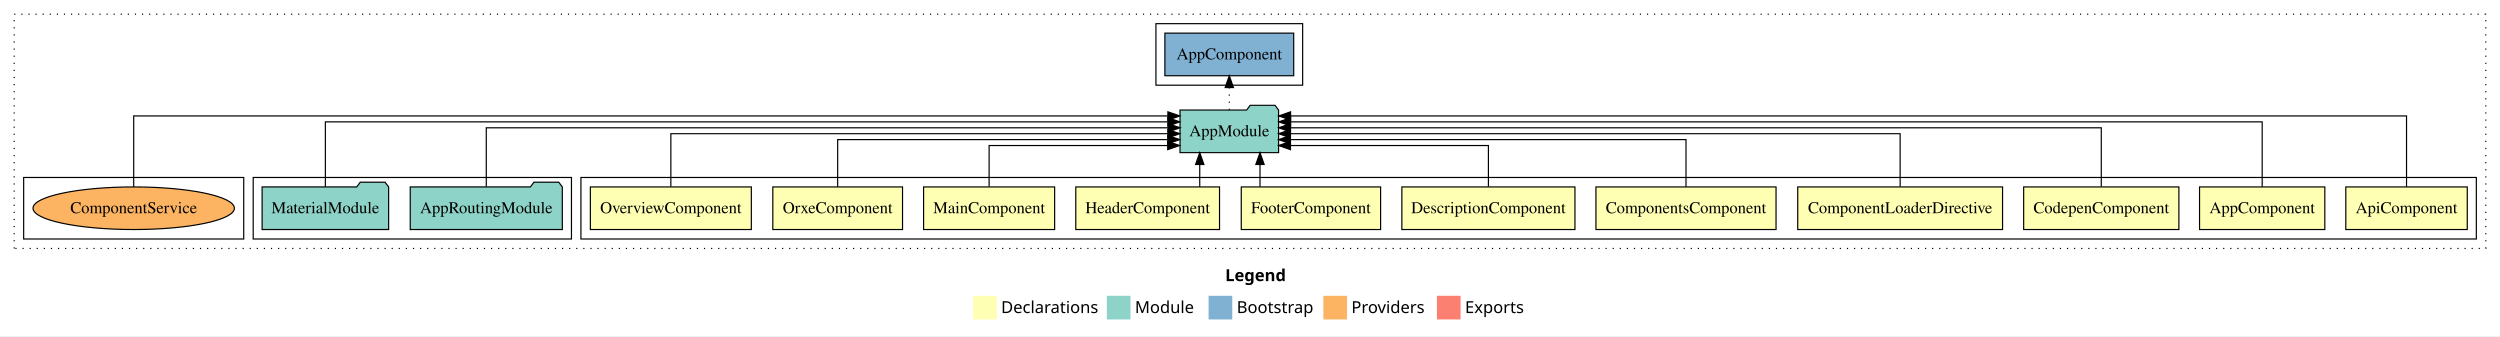
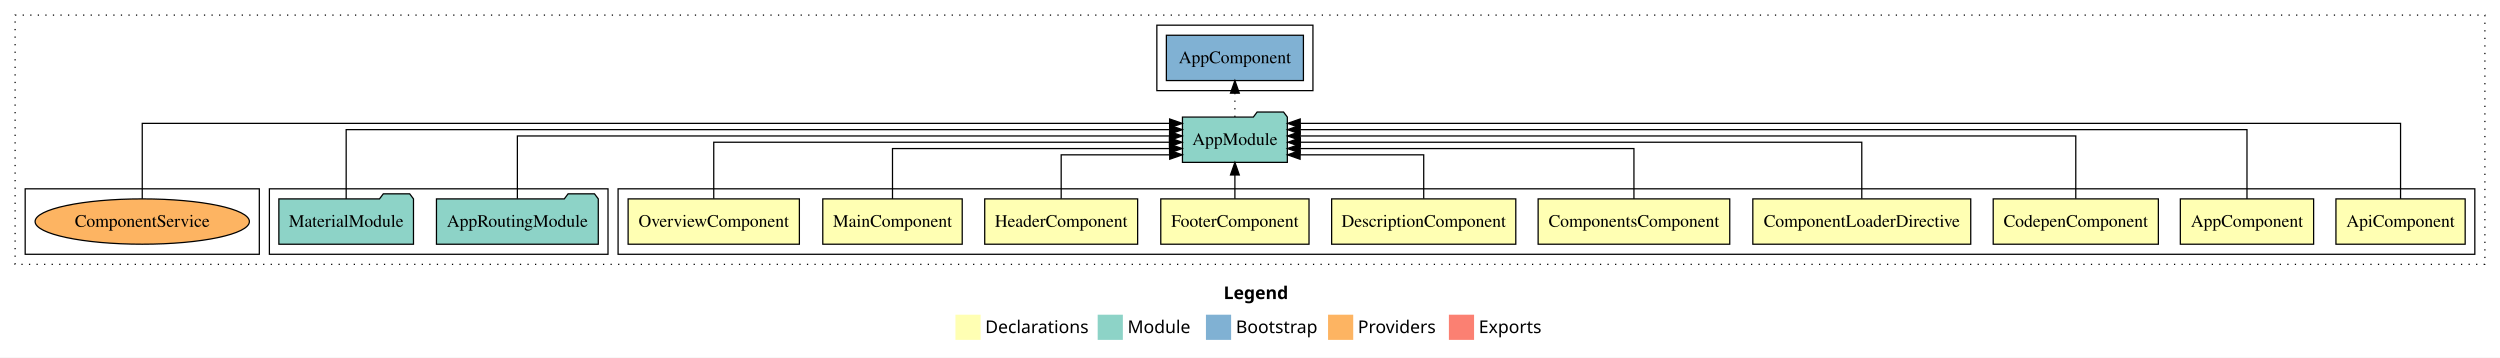
- <svg xmlns="http://www.w3.org/2000/svg" width="2113pt" height="284pt" viewBox="0.00 0.00 2113.00 284.00">
+ <svg xmlns="http://www.w3.org/2000/svg" width="1986pt" height="284pt" viewBox="0.00 0.00 1986.00 284.00">
  <g id="graph0" class="graph" transform="scale(1 1) rotate(0) translate(4 280)">
-     <polygon fill="#ffffff" stroke="transparent" points="-4,4 -4,-280 2109,-280 2109,4 -4,4" />
-     <text text-anchor="start" x="1031.509" y="-42.4" font-family="sans-serif" font-weight="bold" font-size="14.00" fill="#000000">Legend</text>
-     <polygon fill="#ffffb3" stroke="transparent" points="818.5,-10 818.5,-30 838.5,-30 838.5,-10 818.5,-10" />
-     <text text-anchor="start" x="842.129" y="-15.4" font-family="sans-serif" font-size="14.00" fill="#000000">  Declarations</text>
-     <polygon fill="#8dd3c7" stroke="transparent" points="931.5,-10 931.5,-30 951.5,-30 951.5,-10 931.5,-10" />
-     <text text-anchor="start" x="955.225" y="-15.4" font-family="sans-serif" font-size="14.00" fill="#000000">  Module</text>
-     <polygon fill="#80b1d3" stroke="transparent" points="1017.5,-10 1017.5,-30 1037.5,-30 1037.5,-10 1017.5,-10" />
-     <text text-anchor="start" x="1041.281" y="-15.4" font-family="sans-serif" font-size="14.00" fill="#000000">  Bootstrap</text>
-     <polygon fill="#fdb462" stroke="transparent" points="1114.5,-10 1114.5,-30 1134.5,-30 1134.5,-10 1114.5,-10" />
-     <text text-anchor="start" x="1138.173" y="-15.4" font-family="sans-serif" font-size="14.00" fill="#000000">  Providers</text>
-     <polygon fill="#fb8072" stroke="transparent" points="1210.5,-10 1210.5,-30 1230.5,-30 1230.5,-10 1210.5,-10" />
-     <text text-anchor="start" x="1234.226" y="-15.4" font-family="sans-serif" font-size="14.00" fill="#000000">  Exports</text>
+     <polygon fill="#ffffff" stroke="transparent" points="-4,4 -4,-280 1982,-280 1982,4 -4,4" />
+     <text text-anchor="start" x="968.009" y="-42.4" font-family="sans-serif" font-weight="bold" font-size="14.00" fill="#000000">Legend</text>
+     <polygon fill="#ffffb3" stroke="transparent" points="755,-10 755,-30 775,-30 775,-10 755,-10" />
+     <text text-anchor="start" x="778.629" y="-15.4" font-family="sans-serif" font-size="14.00" fill="#000000">  Declarations</text>
+     <polygon fill="#8dd3c7" stroke="transparent" points="868,-10 868,-30 888,-30 888,-10 868,-10" />
+     <text text-anchor="start" x="891.725" y="-15.4" font-family="sans-serif" font-size="14.00" fill="#000000">  Module</text>
+     <polygon fill="#80b1d3" stroke="transparent" points="954,-10 954,-30 974,-30 974,-10 954,-10" />
+     <text text-anchor="start" x="977.781" y="-15.4" font-family="sans-serif" font-size="14.00" fill="#000000">  Bootstrap</text>
+     <polygon fill="#fdb462" stroke="transparent" points="1051,-10 1051,-30 1071,-30 1071,-10 1051,-10" />
+     <text text-anchor="start" x="1074.673" y="-15.4" font-family="sans-serif" font-size="14.00" fill="#000000">  Providers</text>
+     <polygon fill="#fb8072" stroke="transparent" points="1147,-10 1147,-30 1167,-30 1167,-10 1147,-10" />
+     <text text-anchor="start" x="1170.726" y="-15.4" font-family="sans-serif" font-size="14.00" fill="#000000">  Exports</text>
    <g id="clust1" class="cluster">
-       <polygon fill="none" stroke="#000000" stroke-dasharray="1,5" points="8,-70 8,-268 2097,-268 2097,-70 8,-70" />
+       <polygon fill="none" stroke="#000000" stroke-dasharray="1,5" points="8,-70 8,-268 1970,-268 1970,-70 8,-70" />
    </g>
    <g id="clust2" class="cluster">
-       <polygon fill="none" stroke="#000000" points="487,-78 487,-130 2089,-130 2089,-78 487,-78" />
+       <polygon fill="none" stroke="#000000" points="487,-78 487,-130 1962,-130 1962,-78 487,-78" />
    </g>
-     <g id="clust14" class="cluster">
+     <g id="clust13" class="cluster">
      <polygon fill="none" stroke="#000000" points="210,-78 210,-130 479,-130 479,-78 210,-78" />
    </g>
+     <g id="clust15" class="cluster">
+       <polygon fill="none" stroke="#000000" points="915,-208 915,-260 1039,-260 1039,-208 915,-208" />
+     </g>
    <g id="clust16" class="cluster">
-       <polygon fill="none" stroke="#000000" points="973,-208 973,-260 1097,-260 1097,-208 973,-208" />
-     </g>
-     <g id="clust17" class="cluster">
      <polygon fill="none" stroke="#000000" points="16,-78 16,-130 202,-130 202,-78 16,-78" />
    </g>
    <g id="node1" class="node">
-       <polygon fill="#ffffb3" stroke="#000000" points="2081.33,-122 1978.67,-122 1978.67,-86 2081.33,-86 2081.33,-122" />
-       <text text-anchor="middle" x="2030" y="-99.8" font-family="Times,serif" font-size="14.00" fill="#000000">ApiComponent</text>
+       <polygon fill="#ffffb3" stroke="#000000" points="1954.33,-122 1851.67,-122 1851.67,-86 1954.33,-86 1954.33,-122" />
+       <text text-anchor="middle" x="1903" y="-99.8" font-family="Times,serif" font-size="14.00" fill="#000000">ApiComponent</text>
    </g>
-     <g id="node12" class="node">
-       <polygon fill="#8dd3c7" stroke="#000000" points="1076.657,-187 1073.657,-191 1052.657,-191 1049.657,-187 993.343,-187 993.343,-151 1076.657,-151 1076.657,-187" />
-       <text text-anchor="middle" x="1035" y="-164.8" font-family="Times,serif" font-size="14.00" fill="#000000">AppModule</text>
+     <g id="node11" class="node">
+       <polygon fill="#8dd3c7" stroke="#000000" points="1018.657,-187 1015.657,-191 994.657,-191 991.657,-187 935.343,-187 935.343,-151 1018.657,-151 1018.657,-187" />
+       <text text-anchor="middle" x="977" y="-164.8" font-family="Times,serif" font-size="14.00" fill="#000000">AppModule</text>
    </g>
    <g id="edge1" class="edge">
-       <path fill="none" stroke="#000000" d="M2030,-122.091C2030,-145.133 2030,-182 2030,-182 2030,-182 1086.802,-182 1086.802,-182" />
-       <polygon fill="#000000" stroke="#000000" points="1086.802,-178.5 1076.802,-182 1086.802,-185.5 1086.802,-178.5" />
+       <path fill="none" stroke="#000000" d="M1903,-122.091C1903,-145.133 1903,-182 1903,-182 1903,-182 1028.89,-182 1028.89,-182" />
+       <polygon fill="#000000" stroke="#000000" points="1028.89,-178.5 1018.89,-182 1028.89,-185.5 1028.89,-178.5" />
    </g>
    <g id="node2" class="node">
-       <polygon fill="#ffffb3" stroke="#000000" points="1960.94,-122 1855.06,-122 1855.06,-86 1960.94,-86 1960.94,-122" />
-       <text text-anchor="middle" x="1908" y="-99.8" font-family="Times,serif" font-size="14.00" fill="#000000">AppComponent</text>
+       <polygon fill="#ffffb3" stroke="#000000" points="1833.94,-122 1728.06,-122 1728.06,-86 1833.94,-86 1833.94,-122" />
+       <text text-anchor="middle" x="1781" y="-99.8" font-family="Times,serif" font-size="14.00" fill="#000000">AppComponent</text>
    </g>
    <g id="edge2" class="edge">
-       <path fill="none" stroke="#000000" d="M1908,-122.045C1908,-143.662 1908,-177 1908,-177 1908,-177 1086.812,-177 1086.812,-177" />
-       <polygon fill="#000000" stroke="#000000" points="1086.812,-173.5 1076.812,-177 1086.812,-180.5 1086.812,-173.5" />
+       <path fill="none" stroke="#000000" d="M1781,-122.045C1781,-143.662 1781,-177 1781,-177 1781,-177 1028.814,-177 1028.814,-177" />
+       <polygon fill="#000000" stroke="#000000" points="1028.814,-173.5 1018.814,-177 1028.814,-180.5 1028.814,-173.5" />
    </g>
    <g id="node3" class="node">
-       <polygon fill="#ffffb3" stroke="#000000" points="1837.598,-122 1706.402,-122 1706.402,-86 1837.598,-86 1837.598,-122" />
-       <text text-anchor="middle" x="1772" y="-99.8" font-family="Times,serif" font-size="14.00" fill="#000000">CodepenComponent</text>
+       <polygon fill="#ffffb3" stroke="#000000" points="1710.598,-122 1579.402,-122 1579.402,-86 1710.598,-86 1710.598,-122" />
+       <text text-anchor="middle" x="1645" y="-99.8" font-family="Times,serif" font-size="14.00" fill="#000000">CodepenComponent</text>
    </g>
    <g id="edge3" class="edge">
-       <path fill="none" stroke="#000000" d="M1772,-122.223C1772,-142.365 1772,-172 1772,-172 1772,-172 1086.736,-172 1086.736,-172" />
-       <polygon fill="#000000" stroke="#000000" points="1086.736,-168.5 1076.736,-172 1086.736,-175.5 1086.736,-168.5" />
+       <path fill="none" stroke="#000000" d="M1645,-122.223C1645,-142.365 1645,-172 1645,-172 1645,-172 1028.786,-172 1028.786,-172" />
+       <polygon fill="#000000" stroke="#000000" points="1028.786,-168.5 1018.786,-172 1028.786,-175.5 1028.786,-168.5" />
    </g>
    <g id="node4" class="node">
-       <polygon fill="#ffffb3" stroke="#000000" points="1688.558,-122 1515.442,-122 1515.442,-86 1688.558,-86 1688.558,-122" />
-       <text text-anchor="middle" x="1602" y="-99.8" font-family="Times,serif" font-size="14.00" fill="#000000">ComponentLoaderDirective</text>
+       <polygon fill="#ffffb3" stroke="#000000" points="1561.558,-122 1388.442,-122 1388.442,-86 1561.558,-86 1561.558,-122" />
+       <text text-anchor="middle" x="1475" y="-99.8" font-family="Times,serif" font-size="14.00" fill="#000000">ComponentLoaderDirective</text>
    </g>
    <g id="edge4" class="edge">
-       <path fill="none" stroke="#000000" d="M1602,-122.222C1602,-140.828 1602,-167 1602,-167 1602,-167 1086.693,-167 1086.693,-167" />
-       <polygon fill="#000000" stroke="#000000" points="1086.693,-163.5 1076.693,-167 1086.693,-170.5 1086.693,-163.5" />
+       <path fill="none" stroke="#000000" d="M1475,-122.222C1475,-140.828 1475,-167 1475,-167 1475,-167 1029.03,-167 1029.03,-167" />
+       <polygon fill="#000000" stroke="#000000" points="1029.03,-163.5 1019.03,-167 1029.03,-170.5 1029.03,-163.5" />
    </g>
    <g id="node5" class="node">
-       <polygon fill="#ffffb3" stroke="#000000" points="1497.109,-122 1344.891,-122 1344.891,-86 1497.109,-86 1497.109,-122" />
-       <text text-anchor="middle" x="1421" y="-99.8" font-family="Times,serif" font-size="14.00" fill="#000000">ComponentsComponent</text>
+       <polygon fill="#ffffb3" stroke="#000000" points="1370.109,-122 1217.891,-122 1217.891,-86 1370.109,-86 1370.109,-122" />
+       <text text-anchor="middle" x="1294" y="-99.8" font-family="Times,serif" font-size="14.00" fill="#000000">ComponentsComponent</text>
    </g>
    <g id="edge5" class="edge">
-       <path fill="none" stroke="#000000" d="M1421,-122.034C1421,-139.06 1421,-162 1421,-162 1421,-162 1086.676,-162 1086.676,-162" />
-       <polygon fill="#000000" stroke="#000000" points="1086.676,-158.5 1076.676,-162 1086.676,-165.5 1086.676,-158.5" />
+       <path fill="none" stroke="#000000" d="M1294,-122.034C1294,-139.06 1294,-162 1294,-162 1294,-162 1028.768,-162 1028.768,-162" />
+       <polygon fill="#000000" stroke="#000000" points="1028.768,-158.5 1018.768,-162 1028.768,-165.5 1028.768,-158.5" />
    </g>
    <g id="node6" class="node">
-       <polygon fill="#ffffb3" stroke="#000000" points="1327.146,-122 1180.854,-122 1180.854,-86 1327.146,-86 1327.146,-122" />
-       <text text-anchor="middle" x="1254" y="-99.8" font-family="Times,serif" font-size="14.00" fill="#000000">DescriptionComponent</text>
+       <polygon fill="#ffffb3" stroke="#000000" points="1200.146,-122 1053.854,-122 1053.854,-86 1200.146,-86 1200.146,-122" />
+       <text text-anchor="middle" x="1127" y="-99.8" font-family="Times,serif" font-size="14.00" fill="#000000">DescriptionComponent</text>
    </g>
    <g id="edge6" class="edge">
-       <path fill="none" stroke="#000000" d="M1254,-122.24C1254,-137.571 1254,-157 1254,-157 1254,-157 1086.708,-157 1086.708,-157" />
-       <polygon fill="#000000" stroke="#000000" points="1086.708,-153.5 1076.708,-157 1086.708,-160.5 1086.708,-153.5" />
+       <path fill="none" stroke="#000000" d="M1127,-122.24C1127,-137.571 1127,-157 1127,-157 1127,-157 1028.783,-157 1028.783,-157" />
+       <polygon fill="#000000" stroke="#000000" points="1028.783,-153.5 1018.783,-157 1028.783,-160.5 1028.783,-153.5" />
    </g>
    <g id="node7" class="node">
-       <polygon fill="#ffffb3" stroke="#000000" points="1162.881,-122 1045.119,-122 1045.119,-86 1162.881,-86 1162.881,-122" />
-       <text text-anchor="middle" x="1104" y="-99.8" font-family="Times,serif" font-size="14.00" fill="#000000">FooterComponent</text>
+       <polygon fill="#ffffb3" stroke="#000000" points="1035.881,-122 918.119,-122 918.119,-86 1035.881,-86 1035.881,-122" />
+       <text text-anchor="middle" x="977" y="-99.8" font-family="Times,serif" font-size="14.00" fill="#000000">FooterComponent</text>
    </g>
    <g id="edge7" class="edge">
-       <path fill="none" stroke="#000000" d="M1060.944,-122.106C1060.944,-122.106 1060.944,-140.991 1060.944,-140.991" />
-       <polygon fill="#000000" stroke="#000000" points="1057.444,-140.991 1060.944,-150.991 1064.444,-140.991 1057.444,-140.991" />
+       <path fill="none" stroke="#000000" d="M977,-122.106C977,-122.106 977,-140.991 977,-140.991" />
+       <polygon fill="#000000" stroke="#000000" points="973.5,-140.991 977,-150.991 980.5,-140.991 973.5,-140.991" />
    </g>
    <g id="node8" class="node">
-       <polygon fill="#ffffb3" stroke="#000000" points="1026.744,-122 905.256,-122 905.256,-86 1026.744,-86 1026.744,-122" />
-       <text text-anchor="middle" x="966" y="-99.8" font-family="Times,serif" font-size="14.00" fill="#000000">HeaderComponent</text>
+       <polygon fill="#ffffb3" stroke="#000000" points="899.744,-122 778.256,-122 778.256,-86 899.744,-86 899.744,-122" />
+       <text text-anchor="middle" x="839" y="-99.8" font-family="Times,serif" font-size="14.00" fill="#000000">HeaderComponent</text>
    </g>
    <g id="edge8" class="edge">
-       <path fill="none" stroke="#000000" d="M1010.022,-122.106C1010.022,-122.106 1010.022,-140.991 1010.022,-140.991" />
-       <polygon fill="#000000" stroke="#000000" points="1006.522,-140.991 1010.022,-150.991 1013.522,-140.991 1006.522,-140.991" />
+       <path fill="none" stroke="#000000" d="M839,-122.24C839,-137.571 839,-157 839,-157 839,-157 925.221,-157 925.221,-157" />
+       <polygon fill="#000000" stroke="#000000" points="925.221,-160.5 935.221,-157 925.221,-153.5 925.221,-160.5" />
    </g>
    <g id="node9" class="node">
-       <polygon fill="#ffffb3" stroke="#000000" points="887.382,-122 776.618,-122 776.618,-86 887.382,-86 887.382,-122" />
-       <text text-anchor="middle" x="832" y="-99.8" font-family="Times,serif" font-size="14.00" fill="#000000">MainComponent</text>
+       <polygon fill="#ffffb3" stroke="#000000" points="760.382,-122 649.618,-122 649.618,-86 760.382,-86 760.382,-122" />
+       <text text-anchor="middle" x="705" y="-99.8" font-family="Times,serif" font-size="14.00" fill="#000000">MainComponent</text>
    </g>
    <g id="edge9" class="edge">
-       <path fill="none" stroke="#000000" d="M832,-122.24C832,-137.571 832,-157 832,-157 832,-157 982.938,-157 982.938,-157" />
-       <polygon fill="#000000" stroke="#000000" points="982.938,-160.5 992.938,-157 982.938,-153.5 982.938,-160.5" />
+       <path fill="none" stroke="#000000" d="M705,-122.034C705,-139.06 705,-162 705,-162 705,-162 925.096,-162 925.096,-162" />
+       <polygon fill="#000000" stroke="#000000" points="925.096,-165.5 935.096,-162 925.096,-158.5 925.096,-165.5" />
    </g>
    <g id="node10" class="node">
-       <polygon fill="#ffffb3" stroke="#000000" points="758.815,-122 649.185,-122 649.185,-86 758.815,-86 758.815,-122" />
-       <text text-anchor="middle" x="704" y="-99.8" font-family="Times,serif" font-size="14.00" fill="#000000">OrxeComponent</text>
-     </g>
-     <g id="edge10" class="edge">
-       <path fill="none" stroke="#000000" d="M704,-122.034C704,-139.06 704,-162 704,-162 704,-162 983.079,-162 983.079,-162" />
-       <polygon fill="#000000" stroke="#000000" points="983.079,-165.5 993.079,-162 983.079,-158.5 983.079,-165.5" />
-     </g>
-     <g id="node11" class="node">
      <polygon fill="#ffffb3" stroke="#000000" points="631.027,-122 494.973,-122 494.973,-86 631.027,-86 631.027,-122" />
      <text text-anchor="middle" x="563" y="-99.8" font-family="Times,serif" font-size="14.00" fill="#000000">OverviewComponent</text>
    </g>
-     <g id="edge11" class="edge">
-       <path fill="none" stroke="#000000" d="M563,-122.222C563,-140.828 563,-167 563,-167 563,-167 983.113,-167 983.113,-167" />
-       <polygon fill="#000000" stroke="#000000" points="983.113,-170.5 993.113,-167 983.113,-163.5 983.113,-170.5" />
+     <g id="edge10" class="edge">
+       <path fill="none" stroke="#000000" d="M563,-122.222C563,-140.828 563,-167 563,-167 563,-167 925.025,-167 925.025,-167" />
+       <polygon fill="#000000" stroke="#000000" points="925.025,-170.5 935.025,-167 925.025,-163.5 925.025,-170.5" />
    </g>
-     <g id="node15" class="node">
-       <polygon fill="#80b1d3" stroke="#000000" points="1089.439,-252 980.561,-252 980.561,-216 1089.439,-216 1089.439,-252" />
-       <text text-anchor="middle" x="1035" y="-229.8" font-family="Times,serif" font-size="14.00" fill="#000000">AppComponent </text>
+     <g id="node14" class="node">
+       <polygon fill="#80b1d3" stroke="#000000" points="1031.439,-252 922.561,-252 922.561,-216 1031.439,-216 1031.439,-252" />
+       <text text-anchor="middle" x="977" y="-229.8" font-family="Times,serif" font-size="14.00" fill="#000000">AppComponent </text>
    </g>
-     <g id="edge14" class="edge">
-       <path fill="none" stroke="#000000" stroke-dasharray="1,5" d="M1035,-187.106C1035,-187.106 1035,-205.991 1035,-205.991" />
-       <polygon fill="#000000" stroke="#000000" points="1031.5,-205.991 1035,-215.991 1038.5,-205.991 1031.5,-205.991" />
+     <g id="edge13" class="edge">
+       <path fill="none" stroke="#000000" stroke-dasharray="1,5" d="M977,-187.106C977,-187.106 977,-205.991 977,-205.991" />
+       <polygon fill="#000000" stroke="#000000" points="973.5,-205.991 977,-215.991 980.5,-205.991 973.5,-205.991" />
    </g>
-     <g id="node13" class="node">
+     <g id="node12" class="node">
      <polygon fill="#8dd3c7" stroke="#000000" points="471.274,-122 468.274,-126 447.274,-126 444.274,-122 342.726,-122 342.726,-86 471.274,-86 471.274,-122" />
      <text text-anchor="middle" x="407" y="-99.8" font-family="Times,serif" font-size="14.00" fill="#000000">AppRoutingModule</text>
    </g>
-     <g id="edge12" class="edge">
-       <path fill="none" stroke="#000000" d="M407,-122.223C407,-142.365 407,-172 407,-172 407,-172 983.309,-172 983.309,-172" />
-       <polygon fill="#000000" stroke="#000000" points="983.309,-175.5 993.309,-172 983.309,-168.5 983.309,-175.5" />
+     <g id="edge11" class="edge">
+       <path fill="none" stroke="#000000" d="M407,-122.223C407,-142.365 407,-172 407,-172 407,-172 925.087,-172 925.087,-172" />
+       <polygon fill="#000000" stroke="#000000" points="925.087,-175.5 935.087,-172 925.087,-168.5 925.087,-175.5" />
    </g>
-     <g id="node14" class="node">
+     <g id="node13" class="node">
      <polygon fill="#8dd3c7" stroke="#000000" points="324.471,-122 321.471,-126 300.471,-126 297.471,-122 217.529,-122 217.529,-86 324.471,-86 324.471,-122" />
      <text text-anchor="middle" x="271" y="-99.8" font-family="Times,serif" font-size="14.00" fill="#000000">MaterialModule</text>
    </g>
-     <g id="edge13" class="edge">
-       <path fill="none" stroke="#000000" d="M271,-122.045C271,-143.662 271,-177 271,-177 271,-177 983.109,-177 983.109,-177" />
-       <polygon fill="#000000" stroke="#000000" points="983.109,-180.5 993.109,-177 983.109,-173.5 983.109,-180.5" />
+     <g id="edge12" class="edge">
+       <path fill="none" stroke="#000000" d="M271,-122.045C271,-143.662 271,-177 271,-177 271,-177 925.212,-177 925.212,-177" />
+       <polygon fill="#000000" stroke="#000000" points="925.212,-180.5 935.212,-177 925.212,-173.5 925.212,-180.5" />
    </g>
-     <g id="node16" class="node">
+     <g id="node15" class="node">
      <ellipse fill="#fdb462" stroke="#000000" cx="109" cy="-104" rx="85.114" ry="18" />
      <text text-anchor="middle" x="109" y="-99.8" font-family="Times,serif" font-size="14.00" fill="#000000">ComponentService</text>
    </g>
-     <g id="edge15" class="edge">
-       <path fill="none" stroke="#000000" d="M109,-122.091C109,-145.133 109,-182 109,-182 109,-182 983.11,-182 983.11,-182" />
-       <polygon fill="#000000" stroke="#000000" points="983.11,-185.5 993.11,-182 983.11,-178.5 983.11,-185.5" />
+     <g id="edge14" class="edge">
+       <path fill="none" stroke="#000000" d="M109,-122.091C109,-145.133 109,-182 109,-182 109,-182 925.135,-182 925.135,-182" />
+       <polygon fill="#000000" stroke="#000000" points="925.135,-185.5 935.135,-182 925.135,-178.5 925.135,-185.5" />
    </g>
  </g>
</svg>
